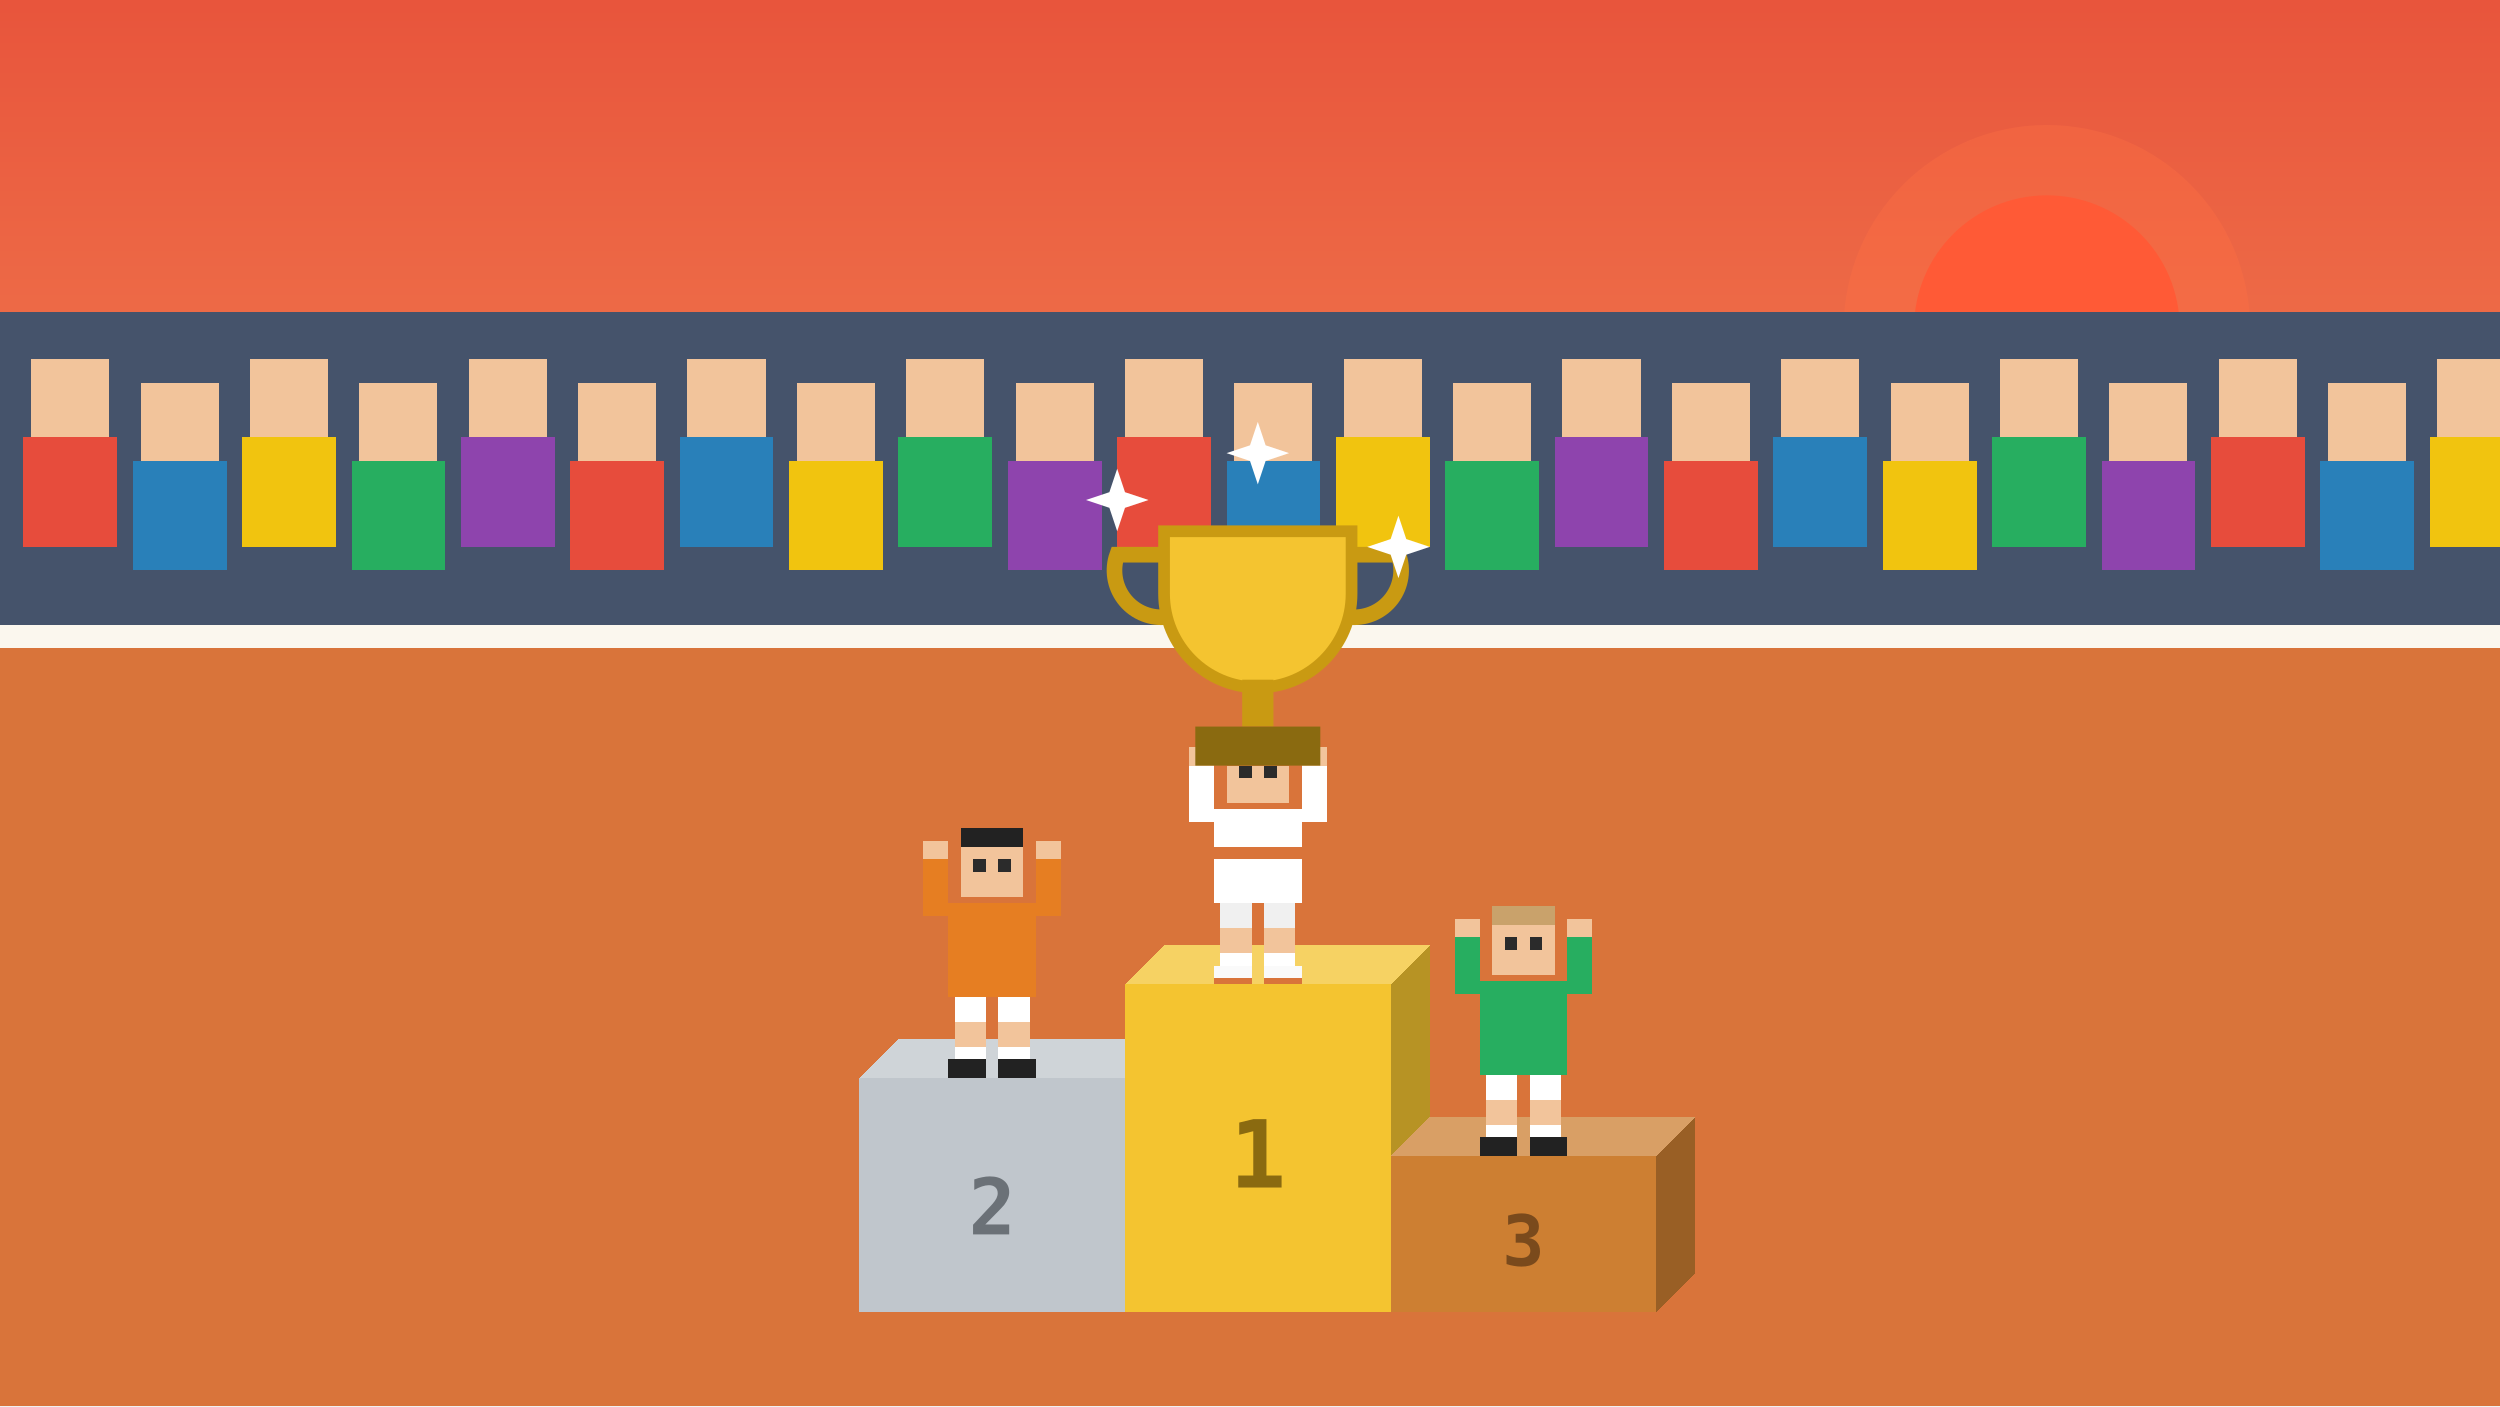
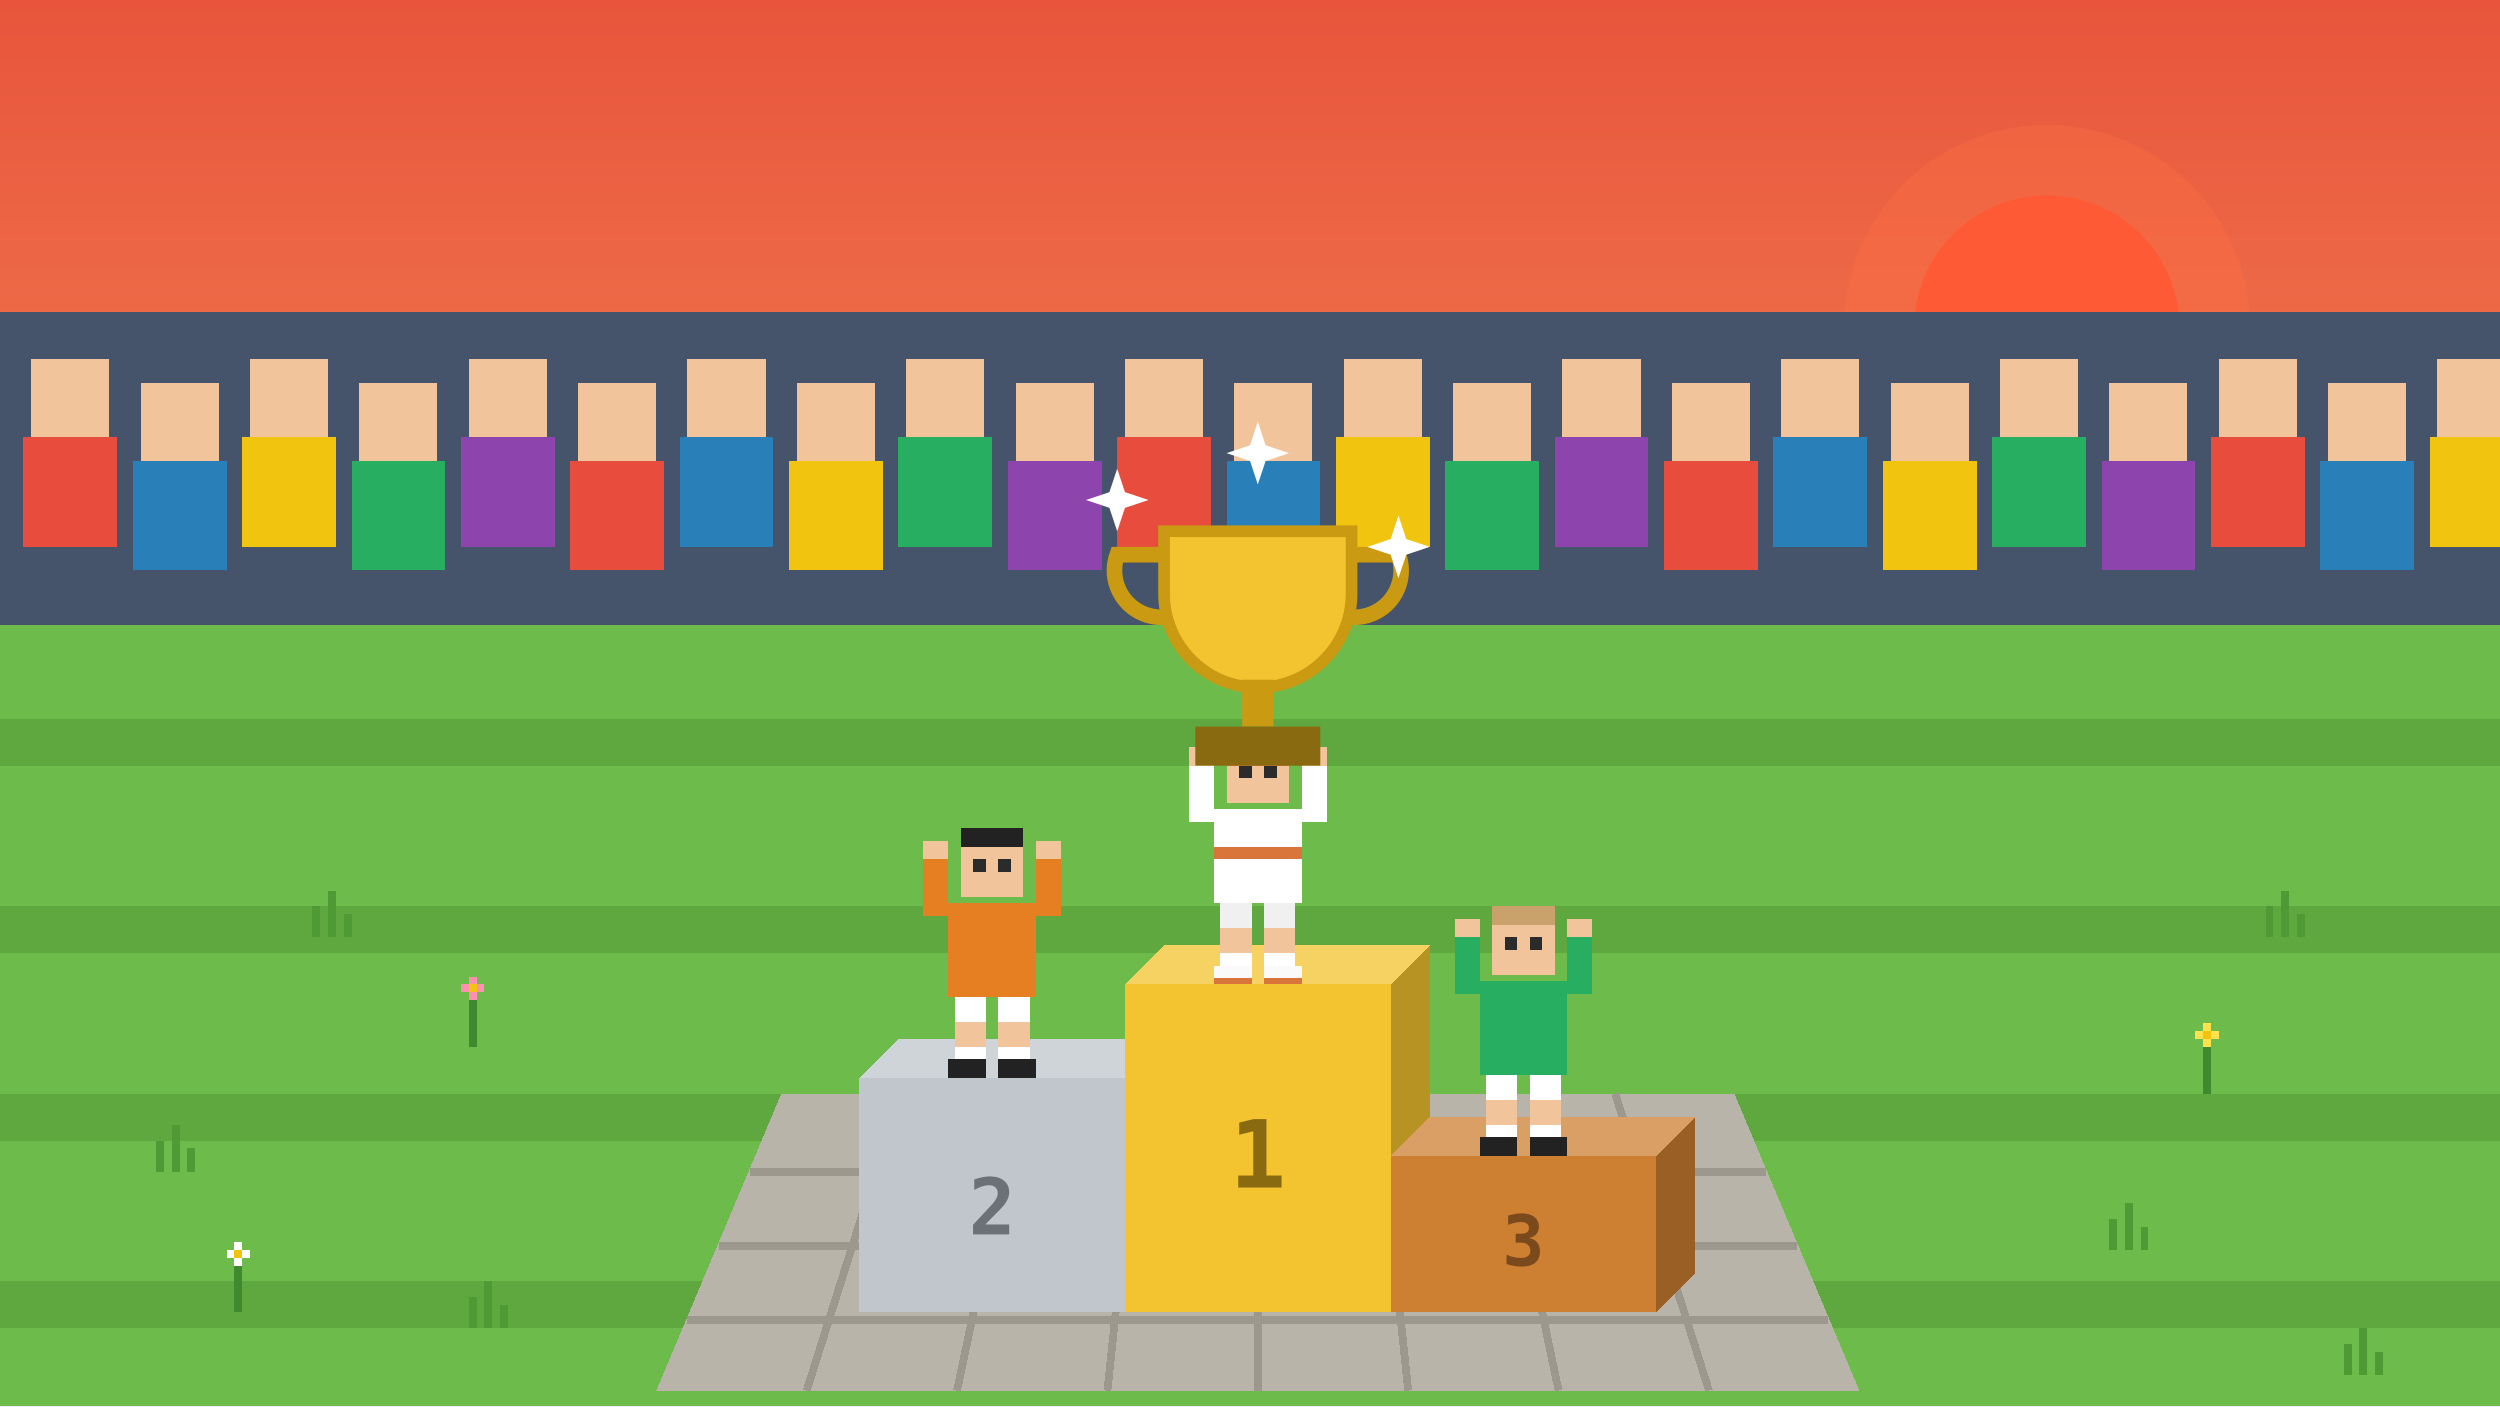
<svg xmlns="http://www.w3.org/2000/svg" viewBox="0 0 320 180" shape-rendering="crispEdges">
  <defs>
    <linearGradient id="evening" x1="0" y1="0" x2="0" y2="1">
      <stop offset="0" stop-color="#e8553c" />
      <stop offset="1" stop-color="#ffb36b" />
    </linearGradient>
  </defs>
  <rect x="0" y="0" width="320" height="180" fill="url(#evening)" />
  <g shape-rendering="auto">
    <circle cx="262" cy="42" r="26" fill="#ff7043" opacity="0.35" />
    <circle cx="262" cy="42" r="17" fill="#ff5a36" />
  </g>
  <rect x="0" y="40" width="320" height="40" fill="#45536b" />
  <g>
    <animateTransform attributeName="transform" type="translate" values="0 0;0 -2;0 0" dur="0.90s" begin="0.0s" repeatCount="indefinite" />
    <rect x="4" y="46" width="10" height="10" fill="#f2c49b" />
    <rect x="3" y="56" width="12" height="14" fill="#e74c3c" />
  </g>
  <g>
    <animateTransform attributeName="transform" type="translate" values="0 0;0 -2;0 0" dur="1.05s" begin="0.2s" repeatCount="indefinite" />
    <rect x="18" y="49" width="10" height="10" fill="#f2c49b" />
    <rect x="17" y="59" width="12" height="14" fill="#2980b9" />
  </g>
  <g>
    <animateTransform attributeName="transform" type="translate" values="0 0;0 -2;0 0" dur="1.20s" begin="0.4s" repeatCount="indefinite" />
    <rect x="32" y="46" width="10" height="10" fill="#f2c49b" />
    <rect x="31" y="56" width="12" height="14" fill="#f1c40f" />
  </g>
  <g>
    <animateTransform attributeName="transform" type="translate" values="0 0;0 -2;0 0" dur="1.35s" begin="0.6s" repeatCount="indefinite" />
    <rect x="46" y="49" width="10" height="10" fill="#f2c49b" />
    <rect x="45" y="59" width="12" height="14" fill="#27ae60" />
  </g>
  <g>
    <animateTransform attributeName="transform" type="translate" values="0 0;0 -2;0 0" dur="0.90s" begin="0.8s" repeatCount="indefinite" />
    <rect x="60" y="46" width="10" height="10" fill="#f2c49b" />
    <rect x="59" y="56" width="12" height="14" fill="#8e44ad" />
  </g>
  <g>
    <animateTransform attributeName="transform" type="translate" values="0 0;0 -2;0 0" dur="1.05s" begin="0.0s" repeatCount="indefinite" />
    <rect x="74" y="49" width="10" height="10" fill="#f2c49b" />
    <rect x="73" y="59" width="12" height="14" fill="#e74c3c" />
  </g>
  <g>
    <animateTransform attributeName="transform" type="translate" values="0 0;0 -2;0 0" dur="1.20s" begin="0.2s" repeatCount="indefinite" />
    <rect x="88" y="46" width="10" height="10" fill="#f2c49b" />
    <rect x="87" y="56" width="12" height="14" fill="#2980b9" />
  </g>
  <g>
    <animateTransform attributeName="transform" type="translate" values="0 0;0 -2;0 0" dur="1.35s" begin="0.4s" repeatCount="indefinite" />
    <rect x="102" y="49" width="10" height="10" fill="#f2c49b" />
    <rect x="101" y="59" width="12" height="14" fill="#f1c40f" />
  </g>
  <g>
    <animateTransform attributeName="transform" type="translate" values="0 0;0 -2;0 0" dur="0.90s" begin="0.6s" repeatCount="indefinite" />
    <rect x="116" y="46" width="10" height="10" fill="#f2c49b" />
    <rect x="115" y="56" width="12" height="14" fill="#27ae60" />
  </g>
  <g>
    <animateTransform attributeName="transform" type="translate" values="0 0;0 -2;0 0" dur="1.05s" begin="0.8s" repeatCount="indefinite" />
    <rect x="130" y="49" width="10" height="10" fill="#f2c49b" />
    <rect x="129" y="59" width="12" height="14" fill="#8e44ad" />
  </g>
  <g>
    <animateTransform attributeName="transform" type="translate" values="0 0;0 -2;0 0" dur="1.20s" begin="0.0s" repeatCount="indefinite" />
    <rect x="144" y="46" width="10" height="10" fill="#f2c49b" />
    <rect x="143" y="56" width="12" height="14" fill="#e74c3c" />
  </g>
  <g>
    <animateTransform attributeName="transform" type="translate" values="0 0;0 -2;0 0" dur="1.35s" begin="0.2s" repeatCount="indefinite" />
    <rect x="158" y="49" width="10" height="10" fill="#f2c49b" />
    <rect x="157" y="59" width="12" height="14" fill="#2980b9" />
  </g>
  <g>
    <animateTransform attributeName="transform" type="translate" values="0 0;0 -2;0 0" dur="0.90s" begin="0.4s" repeatCount="indefinite" />
    <rect x="172" y="46" width="10" height="10" fill="#f2c49b" />
    <rect x="171" y="56" width="12" height="14" fill="#f1c40f" />
  </g>
  <g>
    <animateTransform attributeName="transform" type="translate" values="0 0;0 -2;0 0" dur="1.05s" begin="0.6s" repeatCount="indefinite" />
    <rect x="186" y="49" width="10" height="10" fill="#f2c49b" />
    <rect x="185" y="59" width="12" height="14" fill="#27ae60" />
  </g>
  <g>
    <animateTransform attributeName="transform" type="translate" values="0 0;0 -2;0 0" dur="1.20s" begin="0.8s" repeatCount="indefinite" />
    <rect x="200" y="46" width="10" height="10" fill="#f2c49b" />
    <rect x="199" y="56" width="12" height="14" fill="#8e44ad" />
  </g>
  <g>
    <animateTransform attributeName="transform" type="translate" values="0 0;0 -2;0 0" dur="1.35s" begin="0.0s" repeatCount="indefinite" />
    <rect x="214" y="49" width="10" height="10" fill="#f2c49b" />
    <rect x="213" y="59" width="12" height="14" fill="#e74c3c" />
  </g>
  <g>
    <animateTransform attributeName="transform" type="translate" values="0 0;0 -2;0 0" dur="0.90s" begin="0.2s" repeatCount="indefinite" />
    <rect x="228" y="46" width="10" height="10" fill="#f2c49b" />
    <rect x="227" y="56" width="12" height="14" fill="#2980b9" />
  </g>
  <g>
    <animateTransform attributeName="transform" type="translate" values="0 0;0 -2;0 0" dur="1.05s" begin="0.4s" repeatCount="indefinite" />
    <rect x="242" y="49" width="10" height="10" fill="#f2c49b" />
    <rect x="241" y="59" width="12" height="14" fill="#f1c40f" />
  </g>
  <g>
    <animateTransform attributeName="transform" type="translate" values="0 0;0 -2;0 0" dur="1.20s" begin="0.6s" repeatCount="indefinite" />
    <rect x="256" y="46" width="10" height="10" fill="#f2c49b" />
    <rect x="255" y="56" width="12" height="14" fill="#27ae60" />
  </g>
  <g>
    <animateTransform attributeName="transform" type="translate" values="0 0;0 -2;0 0" dur="1.35s" begin="0.8s" repeatCount="indefinite" />
    <rect x="270" y="49" width="10" height="10" fill="#f2c49b" />
    <rect x="269" y="59" width="12" height="14" fill="#8e44ad" />
  </g>
  <g>
    <animateTransform attributeName="transform" type="translate" values="0 0;0 -2;0 0" dur="0.90s" begin="0.0s" repeatCount="indefinite" />
    <rect x="284" y="46" width="10" height="10" fill="#f2c49b" />
    <rect x="283" y="56" width="12" height="14" fill="#e74c3c" />
  </g>
  <g>
    <animateTransform attributeName="transform" type="translate" values="0 0;0 -2;0 0" dur="1.05s" begin="0.2s" repeatCount="indefinite" />
    <rect x="298" y="49" width="10" height="10" fill="#f2c49b" />
    <rect x="297" y="59" width="12" height="14" fill="#2980b9" />
  </g>
  <g>
    <animateTransform attributeName="transform" type="translate" values="0 0;0 -2;0 0" dur="1.20s" begin="0.4s" repeatCount="indefinite" />
    <rect x="312" y="46" width="10" height="10" fill="#f2c49b" />
    <rect x="311" y="56" width="12" height="14" fill="#f1c40f" />
  </g>
-   <rect x="0" y="80" width="320" height="100" fill="#d9743a" />
-   <rect x="0" y="80" width="320" height="3" fill="#fbf7ee" />
+   <rect x="0" y="80" width="320" height="100" fill="#6dbb4a" />
+   <rect x="0" y="92" width="320" height="6" fill="#5ea83f" />
+   <rect x="0" y="116" width="320" height="6" fill="#5ea83f" />
+   <rect x="0" y="140" width="320" height="6" fill="#5ea83f" />
+   <rect x="0" y="164" width="320" height="6" fill="#5ea83f" />
+   <polygon points="100,140 222,140 238,178 84,178" fill="#b9b4aa" />
+   <rect x="96" y="149.5" width="130" height="1" fill="#9d988e" />
+   <rect x="92" y="159.0" width="138" height="1" fill="#9d988e" />
+   <rect x="88" y="168.5" width="146" height="1" fill="#9d988e" />
+   <line x1="115.25" y1="140" x2="103.25" y2="178" stroke="#9d988e" stroke-width="1" />
+   <line x1="130.5" y1="140" x2="122.5" y2="178" stroke="#9d988e" stroke-width="1" />
+   <line x1="145.75" y1="140" x2="141.75" y2="178" stroke="#9d988e" stroke-width="1" />
+   <line x1="161.0" y1="140" x2="161.0" y2="178" stroke="#9d988e" stroke-width="1" />
+   <line x1="176.25" y1="140" x2="180.25" y2="178" stroke="#9d988e" stroke-width="1" />
+   <line x1="191.5" y1="140" x2="199.5" y2="178" stroke="#9d988e" stroke-width="1" />
+   <line x1="206.75" y1="140" x2="218.75" y2="178" stroke="#9d988e" stroke-width="1" />
+   <rect x="20" y="146" width="1" height="4" fill="#4f9a35" />
+   <rect x="22" y="144" width="1" height="6" fill="#4f9a35" />
+   <rect x="24" y="147" width="1" height="3" fill="#4f9a35" />
+   <rect x="60" y="166" width="1" height="4" fill="#4f9a35" />
+   <rect x="62" y="164" width="1" height="6" fill="#4f9a35" />
+   <rect x="64" y="167" width="1" height="3" fill="#4f9a35" />
+   <rect x="270" y="156" width="1" height="4" fill="#4f9a35" />
+   <rect x="272" y="154" width="1" height="6" fill="#4f9a35" />
+   <rect x="274" y="157" width="1" height="3" fill="#4f9a35" />
+   <rect x="300" y="172" width="1" height="4" fill="#4f9a35" />
+   <rect x="302" y="170" width="1" height="6" fill="#4f9a35" />
+   <rect x="304" y="173" width="1" height="3" fill="#4f9a35" />
+   <rect x="40" y="116" width="1" height="4" fill="#4f9a35" />
+   <rect x="42" y="114" width="1" height="6" fill="#4f9a35" />
+   <rect x="44" y="117" width="1" height="3" fill="#4f9a35" />
+   <rect x="290" y="116" width="1" height="4" fill="#4f9a35" />
+   <rect x="292" y="114" width="1" height="6" fill="#4f9a35" />
+   <rect x="294" y="117" width="1" height="3" fill="#4f9a35" />
+   <rect x="30" y="162" width="1" height="6" fill="#3f8a2f" />
+   <g>
+     <animateTransform attributeName="transform" type="rotate" values="-8 30 162;8 30 162;-8 30 162" dur="1.8s" repeatCount="indefinite" />
+     <rect x="29" y="160" width="3" height="1" fill="#ffffff" />
+     <rect x="30" y="159" width="1" height="3" fill="#ffffff" />
+     <rect x="30" y="160" width="1" height="1" fill="#f1c40f" />
+   </g>
+   <rect x="282" y="134" width="1" height="6" fill="#3f8a2f" />
+   <g>
+     <animateTransform attributeName="transform" type="rotate" values="-8 282 134;8 282 134;-8 282 134" dur="1.8s" repeatCount="indefinite" />
+     <rect x="281" y="132" width="3" height="1" fill="#ffe14d" />
+     <rect x="282" y="131" width="1" height="3" fill="#ffe14d" />
+     <rect x="282" y="132" width="1" height="1" fill="#f1c40f" />
+   </g>
+   <rect x="60" y="128" width="1" height="6" fill="#3f8a2f" />
+   <g>
+     <animateTransform attributeName="transform" type="rotate" values="-8 60 128;8 60 128;-8 60 128" dur="1.4s" repeatCount="indefinite" />
+     <rect x="59" y="126" width="3" height="1" fill="#ff8fb1" />
+     <rect x="60" y="125" width="1" height="3" fill="#ff8fb1" />
+     <rect x="60" y="126" width="1" height="1" fill="#f1c40f" />
+   </g>
  <polygon points="110,138 115,133 149,133 144,138" fill="#cfd4d8" />
  <polygon points="144,138 149,133 149,163 144,168" fill="#909499" />
  <rect x="110" y="138" width="34" height="30" fill="#c0c6cc" />
  <polygon points="144,126 149,121 183,121 178,126" fill="#f6d263" />
  <polygon points="178,126 183,121 183,163 178,168" fill="#b79324" />
  <rect x="144" y="126" width="34" height="42" fill="#f4c430" />
  <polygon points="178,148 183,143 217,143 212,148" fill="#d99f65" />
  <polygon points="212,148 217,143 217,163 212,168" fill="#995f25" />
  <rect x="178" y="148" width="34" height="20" fill="#cd7f32" />
  <text x="161" y="152" font-family="monospace" font-size="12" font-weight="bold" text-anchor="middle" fill="#8a6a10">1</text>
  <text x="127" y="158" font-family="monospace" font-size="10" font-weight="bold" text-anchor="middle" fill="#6b7177">2</text>
  <text x="195" y="162" font-family="monospace" font-size="9" font-weight="bold" text-anchor="middle" fill="#7a4a1c">3</text>
  <g>
    <animateTransform attributeName="transform" type="translate" values="0 0; 0 -2; 0 0" dur="0.5s" repeatCount="indefinite" />
    <g>
      <animateTransform attributeName="transform" type="translate" values="0 0;0 -0.80;0 0" keyTimes="0;0.5;1" calcMode="spline" keySplines="0.4 0 0.6 1;0.4 0 0.6 1" dur="2.2s" begin="0.0s" repeatCount="indefinite" />
      <rect x="122.2" y="126.8" width="4.0" height="4.0" fill="#ffffff" />
      <rect x="127.8" y="126.8" width="4.0" height="4.0" fill="#ffffff" />
      <rect x="122.2" y="130.8" width="4.0" height="3.2" fill="#f2c49b" />
      <rect x="127.8" y="130.8" width="4.0" height="3.2" fill="#f2c49b" />
      <rect x="122.2" y="134.0" width="4.0" height="1.6" fill="#ffffff" />
      <rect x="127.8" y="134.0" width="4.0" height="1.6" fill="#ffffff" />
      <rect x="121.4" y="135.6" width="4.8" height="2.4" fill="#222222" />
      <rect x="127.8" y="135.6" width="4.8" height="2.4" fill="#222222" />
      <rect x="121.4" y="115.6" width="11.2" height="12.0" fill="#e67e22" />
      <rect x="123.0" y="106.0" width="8.0" height="8.8" fill="#f2c49b" />
      <rect x="123.0" y="106.0" width="8.0" height="2.4" fill="#222222" />
      <rect x="124.6" y="110.0" width="1.6" height="1.6" fill="#2b2b2b" />
      <rect x="127.8" y="110.0" width="1.6" height="1.6" fill="#2b2b2b" />
      <rect x="118.2" y="109.2" width="3.2" height="8.0" fill="#e67e22" />
      <rect x="132.6" y="109.2" width="3.2" height="8.0" fill="#e67e22" />
      <rect x="118.2" y="107.6" width="3.2" height="2.4" fill="#f2c49b" />
      <rect x="132.6" y="107.6" width="3.2" height="2.4" fill="#f2c49b" />
      <g opacity="0">
        <animate attributeName="opacity" values="0;0;1;0" keyTimes="0;0.92;0.96;1" dur="5.65s" begin="1.4s" repeatCount="indefinite" />
        <rect x="124.6" y="110.0" width="1.6" height="1.6" fill="#f2c49b" />
        <rect x="127.8" y="110.0" width="1.6" height="1.6" fill="#f2c49b" />
      </g>
    </g>
  </g>
  <g>
    <animateTransform attributeName="transform" type="translate" values="0 0; 0 -2; 0 0" dur="0.5s" repeatCount="indefinite" />
    <g>
      <animateTransform attributeName="transform" type="translate" values="0 0;0 -0.80;0 0" keyTimes="0;0.5;1" calcMode="spline" keySplines="0.4 0 0.6 1;0.4 0 0.6 1" dur="1.8s" begin="0.8s" repeatCount="indefinite" />
      <rect x="190.2" y="136.8" width="4.0" height="4.0" fill="#ffffff" />
      <rect x="195.8" y="136.8" width="4.0" height="4.0" fill="#ffffff" />
      <rect x="190.2" y="140.8" width="4.0" height="3.2" fill="#f2c49b" />
      <rect x="195.8" y="140.8" width="4.0" height="3.2" fill="#f2c49b" />
      <rect x="190.2" y="144.0" width="4.0" height="1.6" fill="#ffffff" />
      <rect x="195.8" y="144.0" width="4.0" height="1.6" fill="#ffffff" />
      <rect x="189.4" y="145.6" width="4.8" height="2.4" fill="#222222" />
      <rect x="195.8" y="145.6" width="4.8" height="2.4" fill="#222222" />
      <rect x="189.4" y="125.6" width="11.2" height="12.0" fill="#27ae60" />
      <rect x="191.0" y="116.0" width="8.0" height="8.8" fill="#f2c49b" />
      <rect x="191.0" y="116.0" width="8.0" height="2.4" fill="#c9a26b" />
      <rect x="192.6" y="120.0" width="1.6" height="1.6" fill="#2b2b2b" />
      <rect x="195.8" y="120.0" width="1.6" height="1.6" fill="#2b2b2b" />
      <rect x="186.2" y="119.2" width="3.2" height="8.0" fill="#27ae60" />
      <rect x="200.6" y="119.2" width="3.2" height="8.0" fill="#27ae60" />
      <rect x="186.2" y="117.6" width="3.2" height="2.4" fill="#f2c49b" />
      <rect x="200.6" y="117.6" width="3.2" height="2.4" fill="#f2c49b" />
      <g opacity="0">
        <animate attributeName="opacity" values="0;0;1;0" keyTimes="0;0.92;0.96;1" dur="3.40s" begin="2.1s" repeatCount="indefinite" />
        <rect x="192.6" y="120.0" width="1.6" height="1.6" fill="#f2c49b" />
        <rect x="195.8" y="120.0" width="1.6" height="1.6" fill="#f2c49b" />
      </g>
    </g>
  </g>
  <g>
    <animateTransform attributeName="transform" type="translate" values="0 0;0 -0.80;0 0" keyTimes="0;0.5;1" calcMode="spline" keySplines="0.4 0 0.6 1;0.4 0 0.6 1" dur="1.8s" begin="0.4s" repeatCount="indefinite" />
    <rect x="156.2" y="114.8" width="4.0" height="4.0" fill="#f0f0f0" />
    <rect x="161.8" y="114.8" width="4.0" height="4.0" fill="#f0f0f0" />
    <rect x="156.2" y="118.8" width="4.0" height="3.2" fill="#f2c49b" />
    <rect x="161.8" y="118.8" width="4.0" height="3.2" fill="#f2c49b" />
    <rect x="156.2" y="122.0" width="4.0" height="1.6" fill="#ffffff" />
    <rect x="161.8" y="122.0" width="4.0" height="1.6" fill="#ffffff" />
    <rect x="155.4" y="123.6" width="4.8" height="2.4" fill="#fafafa" />
    <rect x="161.8" y="123.6" width="4.8" height="2.4" fill="#fafafa" />
    <rect x="155.4" y="103.6" width="11.2" height="12.0" fill="#ffffff" />
    <rect x="157.0" y="94.0" width="8.0" height="8.8" fill="#f2c49b" />
    <rect x="157.0" y="94.0" width="8.0" height="2.4" fill="#5b3a22" />
    <rect x="158.6" y="98.0" width="1.6" height="1.6" fill="#2b2b2b" />
    <rect x="161.8" y="98.0" width="1.6" height="1.6" fill="#2b2b2b" />
    <rect x="152.2" y="97.2" width="3.2" height="8.0" fill="#ffffff" />
    <rect x="166.6" y="97.2" width="3.2" height="8.0" fill="#ffffff" />
    <rect x="152.2" y="95.6" width="3.2" height="2.4" fill="#f2c49b" />
    <rect x="166.6" y="95.6" width="3.2" height="2.4" fill="#f2c49b" />
    <rect x="157.0" y="96.4" width="8.0" height="1.6" fill="#d9743a" />
    <rect x="155.4" y="108.4" width="11.2" height="1.6" fill="#d9743a" />
    <rect x="155.4" y="125.2" width="4.8" height="0.8" fill="#d9743a" />
    <rect x="161.8" y="125.2" width="4.8" height="0.8" fill="#d9743a" />
    <g opacity="0">
      <animate attributeName="opacity" values="0;0;1;0" keyTimes="0;0.92;0.96;1" dur="5.20s" begin="2.8s" repeatCount="indefinite" />
      <rect x="158.6" y="98.0" width="1.6" height="1.6" fill="#f2c49b" />
      <rect x="161.8" y="98.0" width="1.6" height="1.6" fill="#f2c49b" />
    </g>
  </g>
  <g>
    <animateTransform attributeName="transform" type="translate" values="0 0; 0 -5; 0 0" dur="0.6s" repeatCount="indefinite" />
    <g shape-rendering="auto">
      <path d="M 149 68 h 24 v 8 a 12 12 0 0 1 -24 0 z" fill="#f4c430" stroke="#c99a12" stroke-width="1.5" />
      <path d="M 149 71 h -6 a 6 6 0 0 0 6 8" fill="none" stroke="#c99a12" stroke-width="2" />
      <path d="M 173 71 h 6 a 6 6 0 0 1 -6 8" fill="none" stroke="#c99a12" stroke-width="2" />
      <rect x="159" y="87" width="4" height="6" fill="#c99a12" />
      <rect x="153" y="93" width="16" height="5" fill="#8a6a10" />
    </g>
    <g shape-rendering="auto">
      <path d="M 143 60 L 144 63 L 147 64 L 144 65 L 143 68 L 142 65 L 139 64 L 142 63 Z" fill="#ffffff">
        <animate attributeName="opacity" values="0;1;0" dur="0.7s" begin="0s" repeatCount="indefinite" />
      </path>
      <path d="M 179 66 L 180 69 L 183 70 L 180 71 L 179 74 L 178 71 L 175 70 L 178 69 Z" fill="#ffffff">
        <animate attributeName="opacity" values="0;1;0" dur="0.7s" begin="0.4s" repeatCount="indefinite" />
      </path>
      <path d="M 161 54 L 162 57 L 165 58 L 162 59 L 161 62 L 160 59 L 157 58 L 160 57 Z" fill="#ffffff">
        <animate attributeName="opacity" values="0;1;0" dur="0.7s" begin="0.8s" repeatCount="indefinite" />
      </path>
    </g>
  </g>
  <g shape-rendering="auto">
    <circle cx="20" cy="48" r="3" fill="#ffffff" opacity="0">
      <animate attributeName="opacity" values="0;0;1;0" keyTimes="0;0.85;0.88;1" dur="1.60s" begin="0.0s" repeatCount="indefinite" />
    </circle>
  </g>
  <g shape-rendering="auto">
    <circle cx="73" cy="55" r="3" fill="#ffffff" opacity="0">
      <animate attributeName="opacity" values="0;0;1;0" keyTimes="0;0.85;0.88;1" dur="1.95s" begin="0.3s" repeatCount="indefinite" />
    </circle>
  </g>
  <g shape-rendering="auto">
    <circle cx="126" cy="62" r="3" fill="#ffffff" opacity="0">
      <animate attributeName="opacity" values="0;0;1;0" keyTimes="0;0.85;0.88;1" dur="2.30s" begin="0.6s" repeatCount="indefinite" />
    </circle>
  </g>
  <g shape-rendering="auto">
    <circle cx="179" cy="69" r="3" fill="#ffffff" opacity="0">
      <animate attributeName="opacity" values="0;0;1;0" keyTimes="0;0.85;0.88;1" dur="2.65s" begin="0.9s" repeatCount="indefinite" />
    </circle>
  </g>
  <g shape-rendering="auto">
    <circle cx="232" cy="52" r="3" fill="#ffffff" opacity="0">
      <animate attributeName="opacity" values="0;0;1;0" keyTimes="0;0.85;0.88;1" dur="1.60s" begin="1.2s" repeatCount="indefinite" />
    </circle>
  </g>
  <g shape-rendering="auto">
    <circle cx="285" cy="59" r="3" fill="#ffffff" opacity="0">
      <animate attributeName="opacity" values="0;0;1;0" keyTimes="0;0.85;0.88;1" dur="1.95s" begin="1.5s" repeatCount="indefinite" />
    </circle>
  </g>
  <rect x="0" y="-6" width="4" height="3" fill="#e74c3c">
    <animate attributeName="y" values="-6;180" dur="1.3s" begin="0.0s" repeatCount="indefinite" />
  </rect>
  <rect x="37" y="-6" width="4" height="3" fill="#f1c40f">
    <animate attributeName="y" values="-6;180" dur="1.55s" begin="0.3s" repeatCount="indefinite" />
  </rect>
  <rect x="74" y="-6" width="4" height="3" fill="#2980b9">
    <animate attributeName="y" values="-6;180" dur="1.8s" begin="0.6s" repeatCount="indefinite" />
  </rect>
  <rect x="111" y="-6" width="4" height="3" fill="#27ae60">
    <animate attributeName="y" values="-6;180" dur="2.05s" begin="0.9s" repeatCount="indefinite" />
  </rect>
  <rect x="148" y="-6" width="4" height="3" fill="#ffffff">
    <animate attributeName="y" values="-6;180" dur="2.3s" begin="1.2s" repeatCount="indefinite" />
  </rect>
  <rect x="185" y="-6" width="4" height="3" fill="#e74c3c">
    <animate attributeName="y" values="-6;180" dur="1.3s" begin="1.5s" repeatCount="indefinite" />
  </rect>
  <rect x="222" y="-6" width="4" height="3" fill="#f1c40f">
    <animate attributeName="y" values="-6;180" dur="1.55s" begin="1.8s" repeatCount="indefinite" />
  </rect>
  <rect x="259" y="-6" width="4" height="3" fill="#2980b9">
    <animate attributeName="y" values="-6;180" dur="1.8s" begin="0.0s" repeatCount="indefinite" />
  </rect>
  <rect x="296" y="-6" width="4" height="3" fill="#27ae60">
    <animate attributeName="y" values="-6;180" dur="2.05s" begin="0.3s" repeatCount="indefinite" />
  </rect>
  <rect x="13" y="-6" width="4" height="3" fill="#ffffff">
    <animate attributeName="y" values="-6;180" dur="2.3s" begin="0.6s" repeatCount="indefinite" />
  </rect>
  <rect x="50" y="-6" width="4" height="3" fill="#e74c3c">
    <animate attributeName="y" values="-6;180" dur="1.3s" begin="0.9s" repeatCount="indefinite" />
  </rect>
  <rect x="87" y="-6" width="4" height="3" fill="#f1c40f">
    <animate attributeName="y" values="-6;180" dur="1.55s" begin="1.2s" repeatCount="indefinite" />
  </rect>
  <rect x="124" y="-6" width="4" height="3" fill="#2980b9">
    <animate attributeName="y" values="-6;180" dur="1.8s" begin="1.5s" repeatCount="indefinite" />
  </rect>
  <rect x="161" y="-6" width="4" height="3" fill="#27ae60">
    <animate attributeName="y" values="-6;180" dur="2.05s" begin="1.8s" repeatCount="indefinite" />
  </rect>
  <rect x="198" y="-6" width="4" height="3" fill="#ffffff">
    <animate attributeName="y" values="-6;180" dur="2.3s" begin="0.0s" repeatCount="indefinite" />
  </rect>
  <rect x="235" y="-6" width="4" height="3" fill="#e74c3c">
    <animate attributeName="y" values="-6;180" dur="1.3s" begin="0.3s" repeatCount="indefinite" />
  </rect>
  <rect x="272" y="-6" width="4" height="3" fill="#f1c40f">
    <animate attributeName="y" values="-6;180" dur="1.55s" begin="0.6s" repeatCount="indefinite" />
  </rect>
  <rect x="309" y="-6" width="4" height="3" fill="#2980b9">
    <animate attributeName="y" values="-6;180" dur="1.8s" begin="0.9s" repeatCount="indefinite" />
  </rect>
  <rect x="26" y="-6" width="4" height="3" fill="#27ae60">
    <animate attributeName="y" values="-6;180" dur="2.05s" begin="1.2s" repeatCount="indefinite" />
  </rect>
  <rect x="63" y="-6" width="4" height="3" fill="#ffffff">
    <animate attributeName="y" values="-6;180" dur="2.3s" begin="1.5s" repeatCount="indefinite" />
  </rect>
  <rect x="100" y="-6" width="4" height="3" fill="#e74c3c">
    <animate attributeName="y" values="-6;180" dur="1.3s" begin="1.8s" repeatCount="indefinite" />
  </rect>
  <rect x="137" y="-6" width="4" height="3" fill="#f1c40f">
    <animate attributeName="y" values="-6;180" dur="1.55s" begin="0.0s" repeatCount="indefinite" />
  </rect>
  <rect x="174" y="-6" width="4" height="3" fill="#2980b9">
    <animate attributeName="y" values="-6;180" dur="1.8s" begin="0.3s" repeatCount="indefinite" />
  </rect>
  <rect x="211" y="-6" width="4" height="3" fill="#27ae60">
    <animate attributeName="y" values="-6;180" dur="2.05s" begin="0.6s" repeatCount="indefinite" />
  </rect>
</svg>
